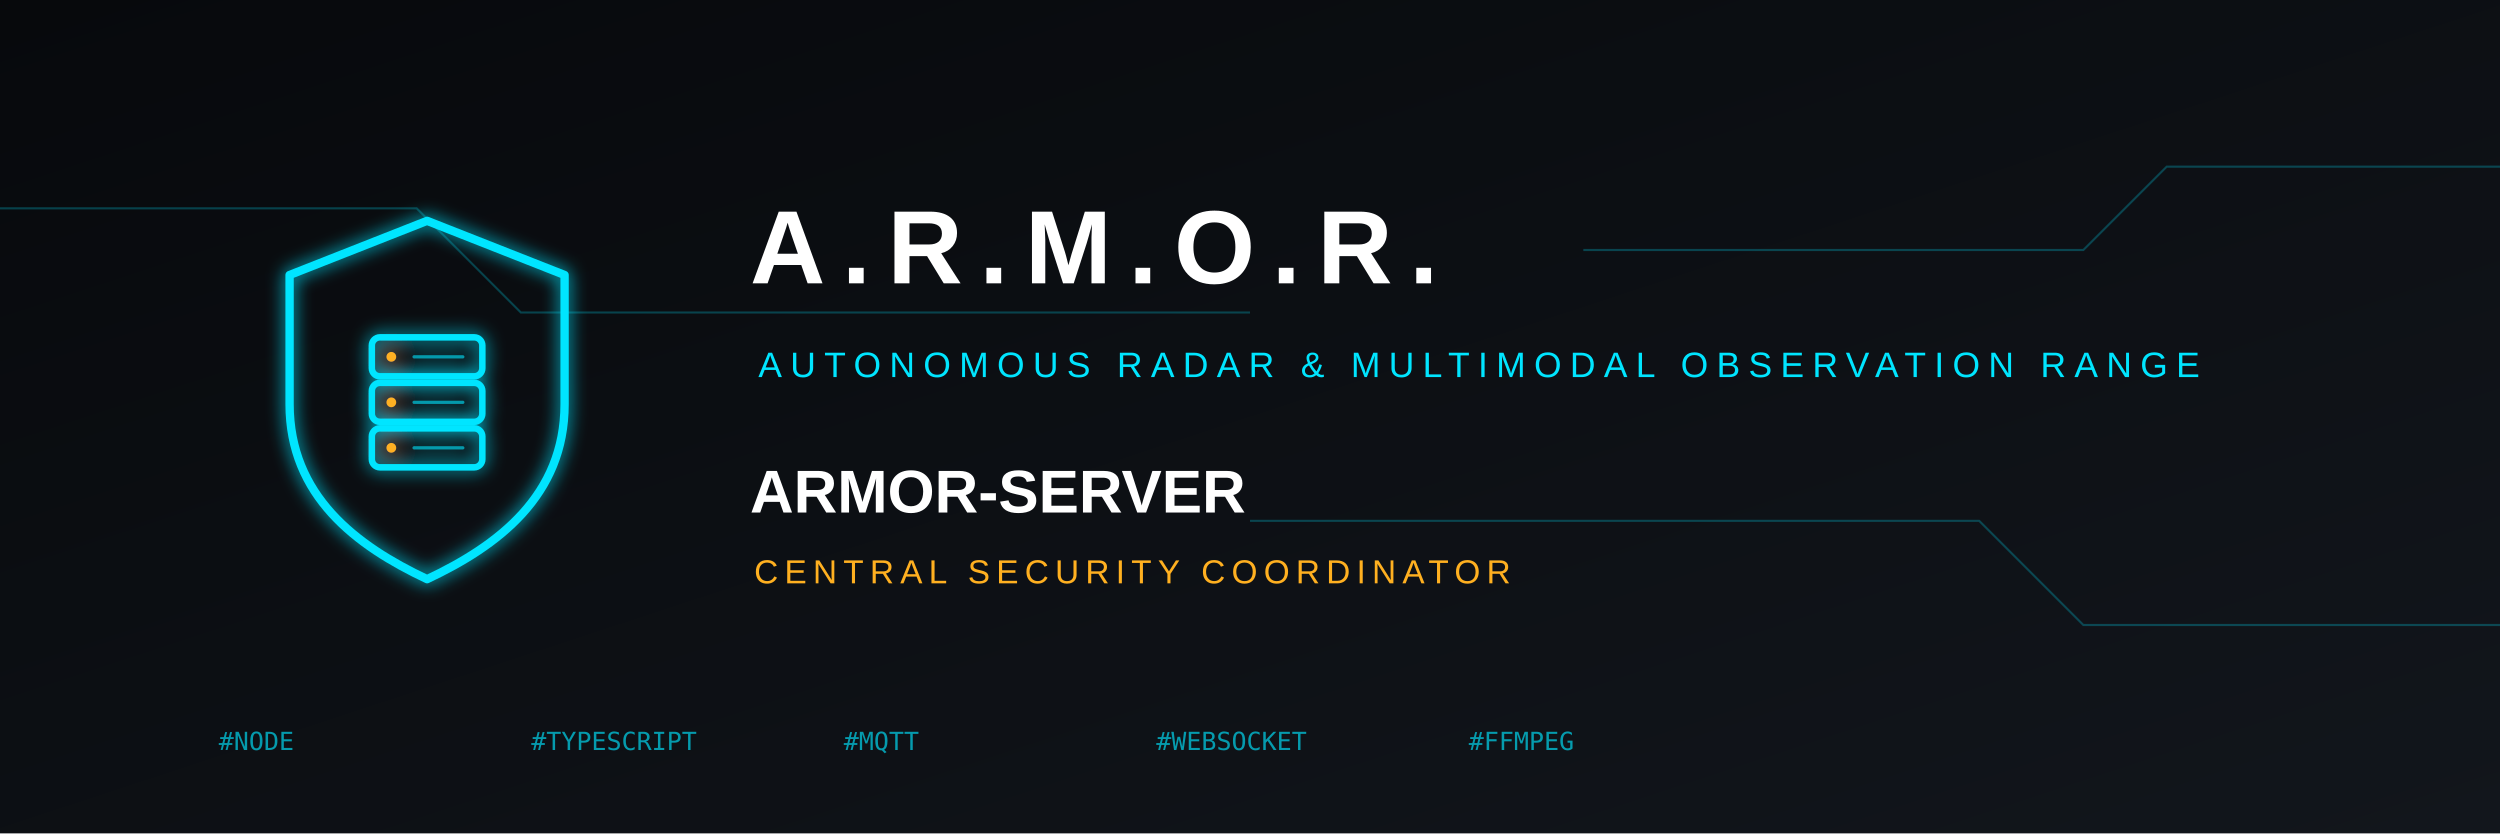
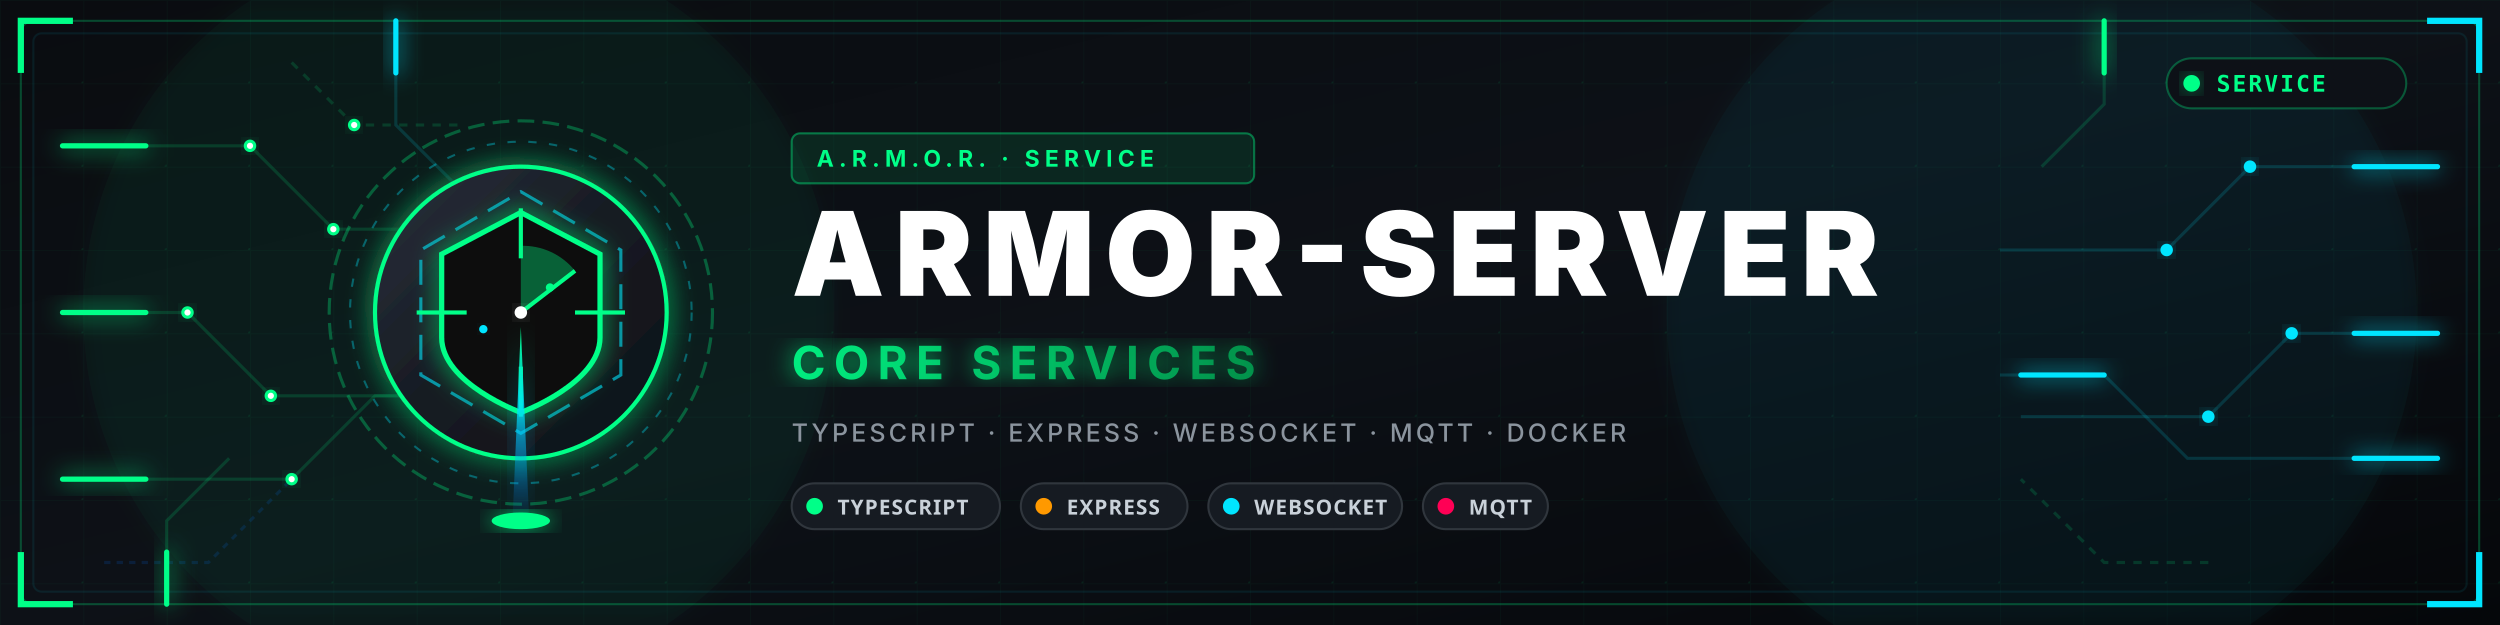
- <svg xmlns="http://www.w3.org/2000/svg" viewBox="0 0 1200 400" role="img" aria-labelledby="title desc">
+ <svg xmlns="http://www.w3.org/2000/svg" viewBox="0 0 1200 300" width="100%" height="100%">
  <defs>
-     <linearGradient id="bg" x1="0%" y1="0%" x2="100%" y2="100%">
-       <stop stop-color="#07090C" />
-       <stop offset="1" stop-color="#12161C" />
-     </linearGradient>
-     <filter id="g">
-       <feGaussianBlur stdDeviation="4" result="b" />
+     <linearGradient id="bgGlow" x1="0%" y1="0%" x2="100%" y2="100%">
+       <stop offset="0%" stop-color="#0A0C10" />
+       <stop offset="50%" stop-color="#0D1117" />
+       <stop offset="100%" stop-color="#05070A" />
+     </linearGradient>
+     <linearGradient id="cyanGlow" x1="0%" y1="0%" x2="100%" y2="0%">
+       <stop offset="0%" stop-color="#00E5FF" stop-opacity="0.8" />
+       <stop offset="100%" stop-color="#0088FF" stop-opacity="0.9" />
+     </linearGradient>
+     <linearGradient id="greenGlow" x1="0%" y1="0%" x2="100%" y2="0%">
+       <stop offset="0%" stop-color="#00FF88" stop-opacity="0.9" />
+       <stop offset="100%" stop-color="#00AA55" stop-opacity="0.8" />
+     </linearGradient>
+     <linearGradient id="laserBeam" x1="0%" y1="0%" x2="0%" y2="100%">
+       <stop offset="0%" stop-color="#00FF88" stop-opacity="1" />
+       <stop offset="40%" stop-color="#00E5FF" stop-opacity="0.8" />
+       <stop offset="100%" stop-color="#0077FF" stop-opacity="0" />
+     </linearGradient>
+     <linearGradient id="metalGradient" x1="0%" y1="0%" x2="100%" y2="100%">
+       <stop offset="0%" stop-color="#2A303C" />
+       <stop offset="50%" stop-color="#161B22" />
+       <stop offset="100%" stop-color="#0D1117" />
+     </linearGradient>
+     <filter id="glowCyan" x="-20%" y="-20%" width="140%" height="140%">
+       <feGaussianBlur stdDeviation="5" result="blur" />
      <feMerge>
-         <feMergeNode in="b" />
+         <feMergeNode in="blur" />
        <feMergeNode in="SourceGraphic" />
      </feMerge>
    </filter>
+     <filter id="glowGreen" x="-20%" y="-20%" width="140%" height="140%">
+       <feGaussianBlur stdDeviation="6" result="blur" />
+       <feMerge>
+         <feMergeNode in="blur" />
+         <feMergeNode in="SourceGraphic" />
+       </feMerge>
+     </filter>
+     <filter id="glowBeam" x="-30%" y="-30%" width="160%" height="160%">
+       <feGaussianBlur stdDeviation="8" result="blur" />
+       <feMerge>
+         <feMergeNode in="blur" />
+         <feMergeNode in="SourceGraphic" />
+       </feMerge>
+     </filter>
+     <pattern id="cyberGrid" width="40" height="40" patternUnits="userSpaceOnUse">
+       <path d="M 40 0 L 0 0 0 40" fill="none" stroke="#00FF88" stroke-opacity="0.03" stroke-width="1" />
+       <circle cx="40" cy="40" r="1" fill="#00FF88" fill-opacity="0.08" />
+     </pattern>
+     <g id="pcbNode">
+       <circle cx="0" cy="0" r="3" fill="#00FF88" filter="url(#glowGreen)" />
+       <circle cx="0" cy="0" r="1.5" fill="#FFFFFF" />
+     </g>
  </defs>
-   <rect width="1200" height="400" fill="url(#bg)" />
-   <g fill="none" stroke="#00E5FF" stroke-width="1" opacity=".25">
-     <path d="M0 100H200L250 150H600" />
-     <path d="M1200 300H1000L950 250H600" />
-     <path d="M1200 80H1040L1000 120H760" />
-   </g>
-   <g transform="translate(205 190)">
-     <g transform="scale(1.0)" filter="url(#g)" fill="none" stroke-linecap="round" stroke-linejoin="round" stroke="#00E5FF" stroke-width="4">
-       <path d="M0,-84 L66,-58 V4 C66,48 34,72 0,88 C-34,72 -66,48 -66,4 V-58 Z" />
-       <g transform="scale(.78) translate(0 4)" stroke-width="4">
-         <rect x="-34" y="-40" width="68" height="24" rx="5" />
-         <rect x="-34" y="-12" width="68" height="24" rx="5" />
-         <rect x="-34" y="16" width="68" height="24" rx="5" />
-         <circle cx="-22" cy="-28" r="3" fill="#FFB020" stroke="none" />
-         <circle cx="-22" cy="0" r="3" fill="#FFB020" stroke="none" />
-         <circle cx="-22" cy="28" r="3" fill="#FFB020" stroke="none" />
-         <path d="M-8,-28 h30 M-8,0 h30 M-8,28 h30" stroke-width="2" opacity=".6" />
-       </g>
-     </g>
-   </g>
-   <text x="360" y="136" font-family="Arial,sans-serif" font-size="50" font-weight="bold" fill="#FFF" letter-spacing="8">A.R.M.O.R.</text>
-   <text x="364" y="181" font-family="Arial,sans-serif" font-size="17" fill="#00E5FF" letter-spacing="4">AUTONOMOUS RADAR &amp; MULTIMODAL OBSERVATION RANGE</text>
-   <text x="360" y="246" font-family="Arial,sans-serif" font-size="29" font-weight="bold" fill="#FFF">ARMOR-SERVER</text>
-   <text x="362" y="280" font-family="Arial,sans-serif" font-size="16" fill="#FFB020" letter-spacing="3">CENTRAL SECURITY COORDINATOR</text>
-   <g font-family="monospace" font-size="12" fill="#00E5FF" opacity=".65">
-     <text x="105" y="360">#NODE</text>
-     <text x="255" y="360">#TYPESCRIPT</text>
-     <text x="405" y="360">#MQTT</text>
-     <text x="555" y="360">#WEBSOCKET</text>
-     <text x="705" y="360">#FFMPEG</text>
+   <rect width="1200" height="300" fill="url(#bgGlow)" />
+   <rect width="1200" height="300" fill="url(#cyberGrid)" />
+   <circle cx="220" cy="150" r="180" fill="#00FF88" fill-opacity="0.03" filter="url(#glowGreen)">
+     <animate attributeName="fill-opacity" values="0.02;0.05;0.02" dur="6s" repeatCount="indefinite" />
+   </circle>
+   <circle cx="980" cy="150" r="180" fill="#00E5FF" fill-opacity="0.03" filter="url(#glowCyan)">
+     <animate attributeName="fill-opacity" values="0.02;0.05;0.02" dur="6s" repeatCount="indefinite" />
+   </circle>
+   <rect x="10" y="10" width="1180" height="280" fill="none" stroke="#00FF88" stroke-opacity="0.25" stroke-width="1" rx="6" />
+   <rect x="16" y="16" width="1168" height="268" fill="none" stroke="#00E5FF" stroke-opacity="0.08" stroke-width="1" rx="4" />
+   <path d="M 10 35 L 10 10 L 35 10" fill="none" stroke="#00FF88" stroke-width="3">
+     <animate attributeName="stroke-opacity" values="0.6;1;0.6" dur="3s" repeatCount="indefinite" />
+   </path>
+   <path d="M 1190 35 L 1190 10 L 1165 10" fill="none" stroke="#00E5FF" stroke-width="3">
+     <animate attributeName="stroke-opacity" values="0.6;1;0.6" dur="3s" repeatCount="indefinite" />
+   </path>
+   <path d="M 10 265 L 10 290 L 35 290" fill="none" stroke="#00FF88" stroke-width="3">
+     <animate attributeName="stroke-opacity" values="0.6;1;0.6" dur="3s" repeatCount="indefinite" />
+   </path>
+   <path d="M 1190 265 L 1190 290 L 1165 290" fill="none" stroke="#00E5FF" stroke-width="3">
+     <animate attributeName="stroke-opacity" values="0.6;1;0.6" dur="3s" repeatCount="indefinite" />
+   </path>
+   <g stroke="#00FF88" stroke-opacity="0.15" stroke-width="1.5" fill="none">
+     <path d="M 30 70 L 120 70 L 160 110 L 240 110" />
+     <path d="M 30 150 L 90 150 L 130 190 L 220 190" />
+     <path d="M 30 230 L 140 230 L 180 190 L 210 190" />
+     <path d="M 80 290 L 80 250 L 110 220" />
+     <path d="M 190 10 L 190 60 L 220 90" stroke="#00E5FF" stroke-opacity="0.15" />
+     <path d="M 140 30 L 170 60 L 220 60" stroke-dasharray="4,4" />
+     <path d="M 50 270 L 100 270 L 140 230" stroke="#0077FF" stroke-opacity="0.15" stroke-dasharray="3,3" />
+   </g>
+   <g fill="none" stroke-linecap="round" stroke-linejoin="round">
+     <path d="M 30 70 L 120 70 L 160 110 L 240 110" stroke="#00FF88" stroke-width="2.5" stroke-dasharray="40, 240" filter="url(#glowGreen)">
+       <animate attributeName="stroke-dashoffset" values="280;0" dur="3s" repeatCount="indefinite" />
+     </path>
+     <path d="M 30 150 L 90 150 L 130 190 L 220 190" stroke="#00FF88" stroke-width="2.5" stroke-dasharray="40, 220" filter="url(#glowGreen)">
+       <animate attributeName="stroke-dashoffset" values="260;0" dur="3.5s" repeatCount="indefinite" />
+     </path>
+     <path d="M 30 230 L 140 230 L 180 190 L 210 190" stroke="#00FF88" stroke-width="2.5" stroke-dasharray="40, 230" filter="url(#glowGreen)">
+       <animate attributeName="stroke-dashoffset" values="270;0" dur="3.2s" repeatCount="indefinite" />
+     </path>
+     <path d="M 80 290 L 80 250 L 110 220" stroke="#00FF88" stroke-width="2.5" stroke-dasharray="25, 100" filter="url(#glowGreen)">
+       <animate attributeName="stroke-dashoffset" values="125;0" dur="2.5s" repeatCount="indefinite" />
+     </path>
+     <path d="M 190 10 L 190 60 L 220 90" stroke="#00E5FF" stroke-width="2.5" stroke-dasharray="25, 90" filter="url(#glowCyan)">
+       <animate attributeName="stroke-dashoffset" values="115;0" dur="2.8s" repeatCount="indefinite" />
+     </path>
+   </g>
+   <use href="#pcbNode" x="120" y="70" />
+   <use href="#pcbNode" x="160" y="110" />
+   <use href="#pcbNode" x="90" y="150" />
+   <use href="#pcbNode" x="130" y="190" />
+   <use href="#pcbNode" x="140" y="230" />
+   <use href="#pcbNode" x="170" y="60" />
+   <g stroke="#00E5FF" stroke-opacity="0.15" stroke-width="1.5" fill="none">
+     <path d="M 1170 80 L 1080 80 L 1040 120 L 960 120" />
+     <path d="M 1170 160 L 1100 160 L 1060 200 L 970 200" />
+     <path d="M 1170 220 L 1050 220 L 1010 180 M 1010 180 L 960 180" />
+     <path d="M 1010 10 L 1010 50 L 980 80" stroke="#00FF88" stroke-opacity="0.15" />
+     <path d="M 1060 270 L 1010 270 L 970 230" stroke="#00FF88" stroke-opacity="0.15" stroke-dasharray="4,4" />
+   </g>
+   <g fill="none" stroke-linecap="round" stroke-linejoin="round">
+     <path d="M 1170 80 L 1080 80 L 1040 120 L 960 120" stroke="#00E5FF" stroke-width="2.5" stroke-dasharray="40, 230" filter="url(#glowCyan)">
+       <animate attributeName="stroke-dashoffset" values="0;270" dur="3.5s" repeatCount="indefinite" />
+     </path>
+     <path d="M 1170 160 L 1100 160 L 1060 200 L 970 200" stroke="#00E5FF" stroke-width="2.5" stroke-dasharray="40, 240" filter="url(#glowCyan)">
+       <animate attributeName="stroke-dashoffset" values="0;280" dur="3.8s" repeatCount="indefinite" />
+     </path>
+     <path d="M 1170 220 L 1050 220 L 1010 180 M 1010 180 L 960 180" stroke="#00E5FF" stroke-width="2.5" stroke-dasharray="40, 250" filter="url(#glowCyan)">
+       <animate attributeName="stroke-dashoffset" values="0;290" dur="4s" repeatCount="indefinite" />
+     </path>
+     <path d="M 1010 10 L 1010 50 L 980 80" stroke="#00FF88" stroke-width="2.5" stroke-dasharray="25, 95" filter="url(#glowGreen)">
+       <animate attributeName="stroke-dashoffset" values="0;120" dur="2.6s" repeatCount="indefinite" />
+     </path>
+   </g>
+   <circle cx="1080" cy="80" r="3" fill="#00E5FF" filter="url(#glowCyan)" />
+   <circle cx="1040" cy="120" r="3" fill="#00E5FF" filter="url(#glowCyan)" />
+   <circle cx="1100" cy="160" r="3" fill="#00E5FF" filter="url(#glowCyan)" />
+   <circle cx="1060" cy="200" r="3" fill="#00E5FF" filter="url(#glowCyan)" />
+   <g transform="translate(250, 150)">
+     <g>
+       <circle cx="0" cy="0" r="92" fill="none" stroke="#00FF88" stroke-opacity="0.3" stroke-width="1.5" stroke-dasharray="8,4" />
+       <circle cx="0" cy="0" r="82" fill="none" stroke="#00E5FF" stroke-opacity="0.35" stroke-width="1" stroke-dasharray="4,6" />
+       <animateTransform attributeName="transform" type="rotate" from="0 0 0" to="360 0 0" dur="25s" repeatCount="indefinite" />
+     </g>
+     <circle cx="0" cy="0" r="70" fill="url(#metalGradient)" stroke="#00FF88" stroke-width="2" filter="url(#glowGreen)" />
+     <g>
+       <polygon points="0,-58 48,-30 48,30 0,58 -48,30 -48,-30" fill="none" stroke="#00E5FF" stroke-width="1.5" stroke-dasharray="12,6" opacity="0.6" />
+       <animateTransform attributeName="transform" type="rotate" from="360 0 0" to="0 0 0" dur="18s" repeatCount="indefinite" />
+     </g>
+     <path d="M 0 -48 L 38 -28 L 38 12 C 38 34 0 48 0 48 C 0 48 -38 34 -38 12 L -38 -28 Z" fill="#0A0C10" stroke="#00FF88" stroke-width="2.5" filter="url(#glowGreen)" />
+     <g>
+       <path d="M 0 0 L 26 -20 A 32 32 0 0 0 0 -32 Z" fill="#00FF88" fill-opacity="0.35" />
+       <line x1="0" y1="0" x2="26" y2="-20" stroke="#00FF88" stroke-width="2" />
+       <animateTransform attributeName="transform" type="rotate" from="0 0 0" to="360 0 0" dur="4s" repeatCount="indefinite" />
+     </g>
+     <circle cx="14" cy="-12" r="2" fill="#00FF88" filter="url(#glowGreen)">
+       <animate attributeName="opacity" values="0.2;1;0.2" dur="2s" repeatCount="indefinite" />
+     </circle>
+     <circle cx="-18" cy="8" r="2" fill="#00E5FF" filter="url(#glowCyan)">
+       <animate attributeName="opacity" values="1;0.2;1" dur="1.5s" repeatCount="indefinite" />
+     </circle>
+     <line x1="-50" y1="0" x2="-26" y2="0" stroke="#00FF88" stroke-width="2" />
+     <line x1="26" y1="0" x2="50" y2="0" stroke="#00FF88" stroke-width="2" />
+     <line x1="0" y1="-50" x2="0" y2="-26" stroke="#00FF88" stroke-width="2" />
+     <line x1="0" y1="26" x2="0" y2="50" stroke="#00FF88" stroke-width="2" />
+     <circle cx="0" cy="0" r="3" fill="#FFFFFF" filter="url(#glowGreen)">
+       <animate attributeName="opacity" values="0.4;1;0.4" dur="1.2s" repeatCount="indefinite" />
+     </circle>
+   </g>
+   <path d="M 250 157 L 246 250 L 254 250 Z" fill="url(#laserBeam)" filter="url(#glowBeam)">
+     <animate attributeName="opacity" values="0.3;1;0.3" dur="1.2s" repeatCount="indefinite" />
+   </path>
+   <ellipse cx="250" cy="250" rx="14" ry="4" fill="#00FF88" filter="url(#glowGreen)">
+     <animate attributeName="rx" values="10;18;10" dur="1.2s" repeatCount="indefinite" />
+     <animate attributeName="opacity" values="0.4;1;0.4" dur="1.2s" repeatCount="indefinite" />
+   </ellipse>
+   <g transform="translate(380, 0)">
+     <g transform="translate(0, 82)">
+       <rect x="0" y="-18" width="222" height="24" rx="4" fill="#00FF88" fill-opacity="0.1" stroke="#00FF88" stroke-opacity="0.4" stroke-width="1">
+         <animate attributeName="stroke-opacity" values="0.3;0.8;0.3" dur="4s" repeatCount="indefinite" />
+       </rect>
+       <text x="12" y="-2" font-family="'Inter', 'Segoe UI', 'Roboto', sans-serif" font-weight="700" font-size="11" fill="#00FF88" letter-spacing="2.5">A.R.M.O.R. · SERVICE</text>
+     </g>
+     <text x="0" y="142" font-family="'Inter', 'Segoe UI', 'Roboto', sans-serif" font-weight="900" font-size="56" fill="#FFFFFF" letter-spacing="5">ARMOR-SERVER</text>
+     <text x="0" y="182" font-family="'Inter', 'Segoe UI', 'Roboto', sans-serif" font-weight="700" font-size="22" fill="url(#greenGlow)" letter-spacing="4" filter="url(#glowGreen)">CORE SERVICES</text>
+     <text x="0" y="212" font-family="'Inter', 'Segoe UI', 'Roboto', sans-serif" font-weight="500" font-size="12" fill="#8B949E" letter-spacing="1.5">TYPESCRIPT · EXPRESS · WEBSOCKET · MQTT · DOCKER</text>
+     <g transform="translate(0, 232)">
+       <rect x="0" y="0" width="100" height="22" rx="11" fill="#161B22" stroke="#30363D" stroke-width="1" />
+       <circle cx="11" cy="11" r="4" fill="#00FF88">
+         <animate attributeName="opacity" values="0.5;1;0.5" dur="2.0s" repeatCount="indefinite" />
+       </circle>
+       <text x="22" y="15" font-family="sans-serif" font-weight="600" font-size="10" fill="#C9D1D9" letter-spacing="0.5">TYPESCRIPT</text>
+       <rect x="110" y="0" width="80" height="22" rx="11" fill="#161B22" stroke="#30363D" stroke-width="1" />
+       <circle cx="121" cy="11" r="4" fill="#FF9900">
+         <animate attributeName="opacity" values="0.5;1;0.5" dur="2.2s" repeatCount="indefinite" />
+       </circle>
+       <text x="132" y="15" font-family="sans-serif" font-weight="600" font-size="10" fill="#C9D1D9" letter-spacing="0.5">EXPRESS</text>
+       <rect x="200" y="0" width="93" height="22" rx="11" fill="#161B22" stroke="#30363D" stroke-width="1" />
+       <circle cx="211" cy="11" r="4" fill="#00E5FF">
+         <animate attributeName="opacity" values="0.5;1;0.5" dur="2.4s" repeatCount="indefinite" />
+       </circle>
+       <text x="222" y="15" font-family="sans-serif" font-weight="600" font-size="10" fill="#C9D1D9" letter-spacing="0.5">WEBSOCKET</text>
+       <rect x="303" y="0" width="60" height="22" rx="11" fill="#161B22" stroke="#30363D" stroke-width="1" />
+       <circle cx="314" cy="11" r="4" fill="#FF0055">
+         <animate attributeName="opacity" values="0.5;1;0.5" dur="2.6s" repeatCount="indefinite" />
+       </circle>
+       <text x="325" y="15" font-family="sans-serif" font-weight="600" font-size="10" fill="#C9D1D9" letter-spacing="0.5">MQTT</text>
+     </g>
+   </g>
+   <g transform="translate(1050, 42)">
+     <rect x="-10" y="-14" width="115" height="24" rx="12" fill="#0D1117" stroke="#00FF88" stroke-opacity="0.3" stroke-width="1" />
+     <circle cx="2" cy="-2" r="4" fill="#00FF88" filter="url(#glowGreen)">
+       <animate attributeName="opacity" values="0.3;1;0.3" dur="1.5s" repeatCount="indefinite" />
+     </circle>
+     <text x="14" y="2" font-family="monospace" font-weight="700" font-size="11" fill="#00FF88" letter-spacing="1">SERVICE</text>
  </g>
</svg>
